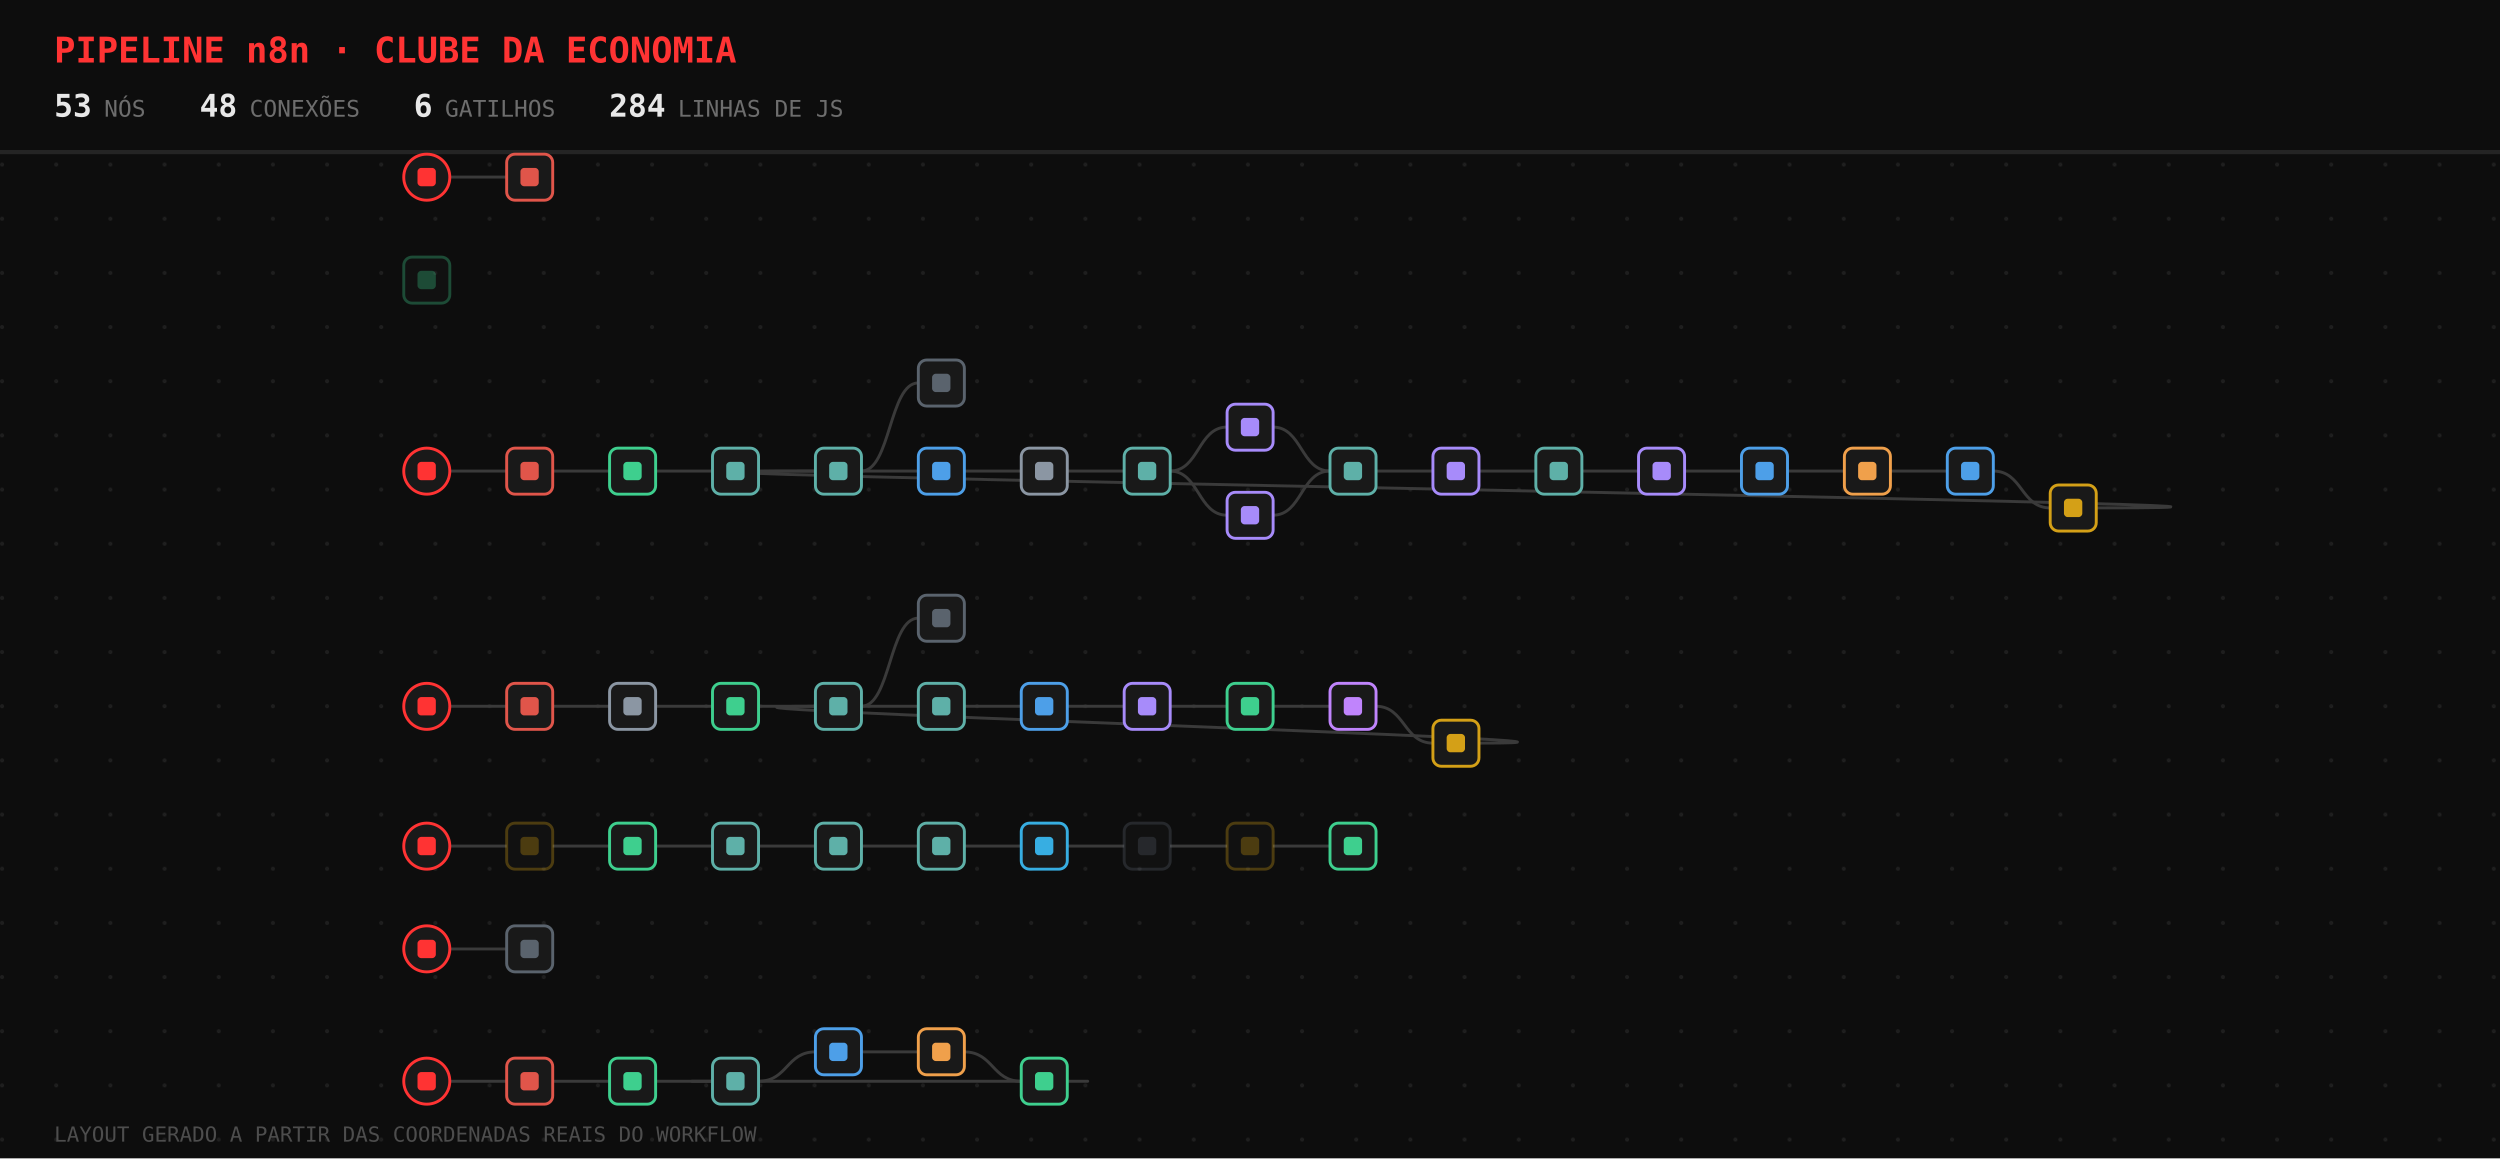
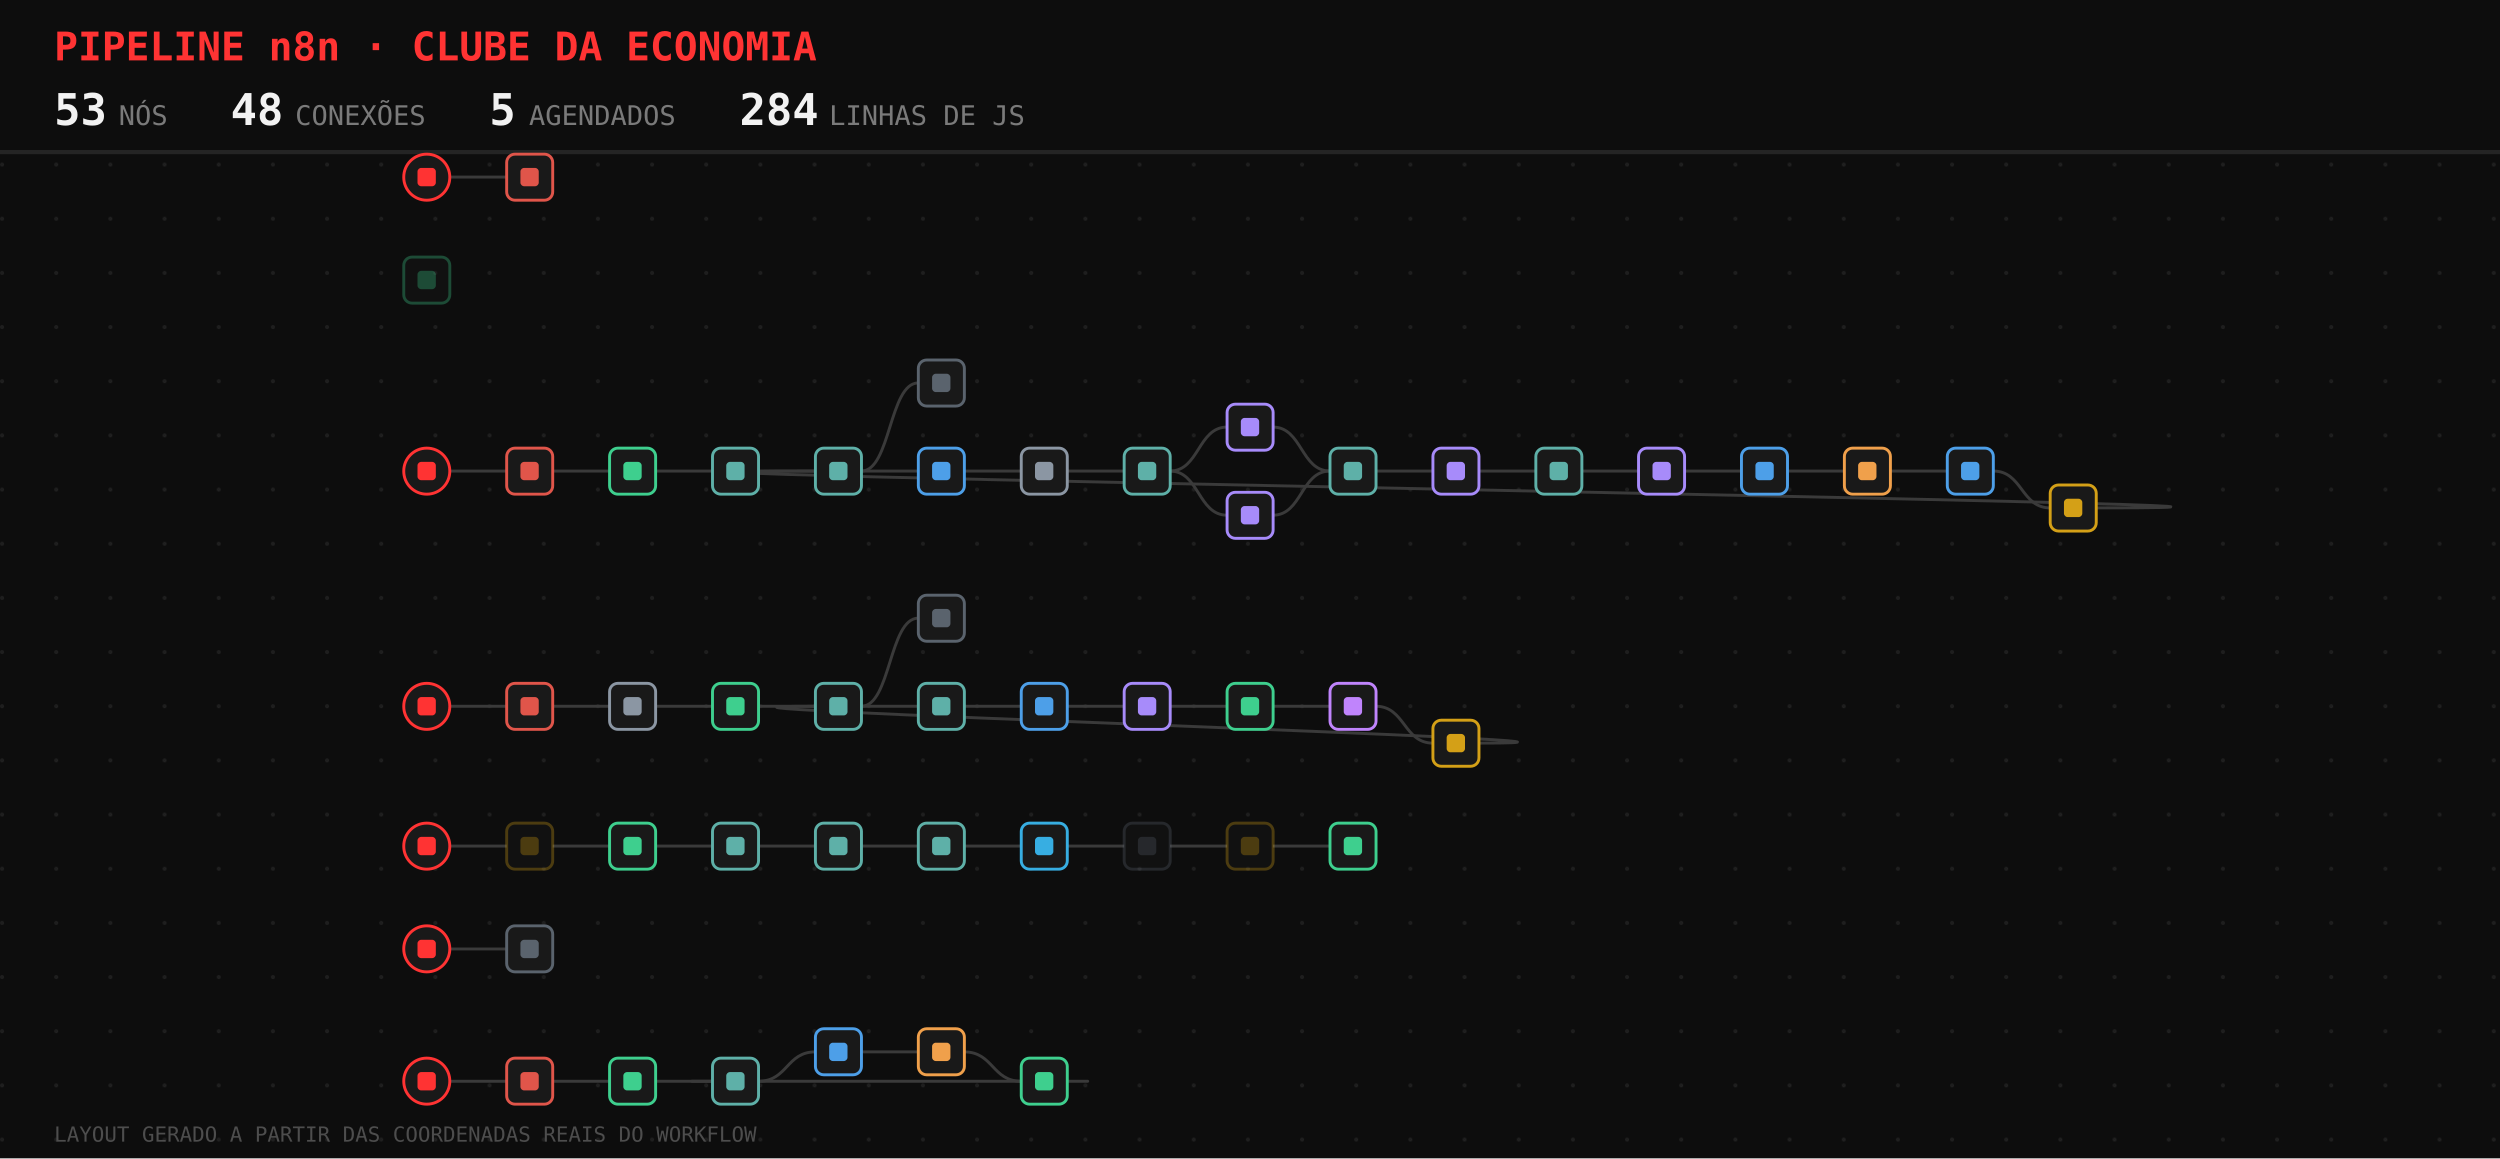
<svg xmlns="http://www.w3.org/2000/svg" viewBox="0 0 1200 556">
  <rect width="1200" height="556" fill="#0d0d0d" />
  <defs>
    <pattern id="g" width="26" height="26" patternUnits="userSpaceOnUse">
      <circle cx="1" cy="1" r="1" fill="#1e1e1e" />
    </pattern>
  </defs>
  <rect y="74" width="1200" height="482" fill="url(#g)" />
-   <text x="26" y="30" fill="#ff3333" font-family="monospace" font-size="17" font-weight="bold">PIPELINE n8n · CLUBE DA ECONOMIA</text>
-   <text x="26" y="56" fill="#e8e8e8" font-family="monospace" font-size="15" font-weight="bold">53</text>
-   <text x="50" y="56" fill="#6d6d6d" font-family="monospace" font-size="11">NÓS</text>
-   <text x="95.8" y="56" fill="#e8e8e8" font-family="monospace" font-size="15" font-weight="bold">48</text>
-   <text x="119.8" y="56" fill="#6d6d6d" font-family="monospace" font-size="11">CONEXÕES</text>
-   <text x="198.6" y="56" fill="#e8e8e8" font-family="monospace" font-size="15" font-weight="bold">6</text>
-   <text x="213.6" y="56" fill="#6d6d6d" font-family="monospace" font-size="11">GATILHOS</text>
-   <text x="292.4" y="56" fill="#e8e8e8" font-family="monospace" font-size="15" font-weight="bold">284</text>
-   <text x="325.4" y="56" fill="#6d6d6d" font-family="monospace" font-size="11">LINHAS DE JS</text>
+   <text x="26" y="29" fill="#ff3333" font-family="monospace" font-size="19" font-weight="bold">PIPELINE n8n · CLUBE DA ECONOMIA</text>
+   <text x="26" y="60" fill="#f2f2f2" font-family="monospace" font-size="21" font-weight="bold">53</text>
+   <text x="57" y="60" fill="#7a7a7a" font-family="monospace" font-size="13">NÓS</text>
+   <text x="110.7" y="60" fill="#f2f2f2" font-family="monospace" font-size="21" font-weight="bold">48</text>
+   <text x="141.7" y="60" fill="#7a7a7a" font-family="monospace" font-size="13">CONEXÕES</text>
+   <text x="234.9" y="60" fill="#f2f2f2" font-family="monospace" font-size="21" font-weight="bold">5</text>
+   <text x="253.9" y="60" fill="#7a7a7a" font-family="monospace" font-size="13">AGENDADOS</text>
+   <text x="355" y="60" fill="#f2f2f2" font-family="monospace" font-size="21" font-weight="bold">284</text>
+   <text x="398" y="60" fill="#7a7a7a" font-family="monospace" font-size="13">LINHAS DE JS</text>
  <path d="M0 73h1200" stroke="#242424" stroke-width="2" />
  <path d="M314.7 226.1C328.7 226.1 328.0 226.1 342.0 226.1" fill="none" stroke="#3a3a3a" stroke-width="1.4" />
  <path d="M265.3 226.1C279.3 226.1 278.6 226.1 292.6 226.1" fill="none" stroke="#3a3a3a" stroke-width="1.4" />
  <path d="M215.9 226.1C229.9 226.1 229.2 226.1 243.2 226.1" fill="none" stroke="#3a3a3a" stroke-width="1.4" />
  <path d="M215.9 339.0C229.9 339.0 229.2 339.0 243.2 339.0" fill="none" stroke="#3a3a3a" stroke-width="1.4" />
  <path d="M265.3 339.0C279.3 339.0 278.6 339.0 292.6 339.0" fill="none" stroke="#3a3a3a" stroke-width="1.4" />
  <path d="M364.1 339.0C378.1 339.0 377.4 339.0 391.4 339.0" fill="none" stroke="#3a3a3a" stroke-width="1.4" />
  <path d="M611.0 247.3C625.0 247.3 624.4 226.1 638.4 226.1" fill="none" stroke="#3a3a3a" stroke-width="1.4" />
  <path d="M611.0 205.0C625.0 205.0 624.4 226.1 638.4 226.1" fill="none" stroke="#3a3a3a" stroke-width="1.4" />
  <path d="M561.6 226.1C575.6 226.1 575.0 205.0 589.0 205.0" fill="none" stroke="#3a3a3a" stroke-width="1.4" />
  <path d="M561.6 226.1C575.6 226.1 575.0 247.3 589.0 247.3" fill="none" stroke="#3a3a3a" stroke-width="1.4" />
  <path d="M759.2 226.1C773.2 226.1 772.5 226.1 786.5 226.1" fill="none" stroke="#3a3a3a" stroke-width="1.4" />
  <path d="M1006.2 243.8C1252.1 243.8 145.5 226.1 391.4 226.1" fill="none" stroke="#3a3a3a" stroke-width="1.4" />
  <path d="M364.1 226.1C378.1 226.1 377.4 226.1 391.4 226.1" fill="none" stroke="#3a3a3a" stroke-width="1.4" />
  <path d="M413.5 339.0C427.5 339.0 426.8 296.7 440.8 296.7" fill="none" stroke="#3a3a3a" stroke-width="1.4" />
  <path d="M413.5 339.0C427.5 339.0 426.8 339.0 440.8 339.0" fill="none" stroke="#3a3a3a" stroke-width="1.4" />
  <path d="M512.2 339.0C526.2 339.0 525.6 339.0 539.6 339.0" fill="none" stroke="#3a3a3a" stroke-width="1.4" />
  <path d="M709.8 356.7C837.2 356.7 264.0 339.0 391.4 339.0" fill="none" stroke="#3a3a3a" stroke-width="1.4" />
  <path d="M611.0 339.0C625.0 339.0 624.4 339.0 638.4 339.0" fill="none" stroke="#3a3a3a" stroke-width="1.4" />
  <path d="M413.5 226.1C427.5 226.1 426.8 183.8 440.8 183.8" fill="none" stroke="#3a3a3a" stroke-width="1.4" />
  <path d="M413.5 226.1C427.5 226.1 426.8 226.1 440.8 226.1" fill="none" stroke="#3a3a3a" stroke-width="1.4" />
  <path d="M462.8 226.1C476.8 226.1 476.2 226.1 490.2 226.1" fill="none" stroke="#3a3a3a" stroke-width="1.4" />
  <path d="M660.4 226.1C674.4 226.1 673.8 226.1 687.8 226.1" fill="none" stroke="#3a3a3a" stroke-width="1.4" />
  <path d="M709.8 226.1C723.8 226.1 723.2 226.1 737.2 226.1" fill="none" stroke="#3a3a3a" stroke-width="1.4" />
  <path d="M808.6 226.1C822.6 226.1 821.9 226.1 835.9 226.1" fill="none" stroke="#3a3a3a" stroke-width="1.4" />
  <path d="M462.8 339.0C476.8 339.0 476.2 339.0 490.2 339.0" fill="none" stroke="#3a3a3a" stroke-width="1.4" />
  <path d="M512.2 226.1C526.2 226.1 525.6 226.1 539.6 226.1" fill="none" stroke="#3a3a3a" stroke-width="1.4" />
  <path d="M561.6 339.0C575.6 339.0 575.0 339.0 589.0 339.0" fill="none" stroke="#3a3a3a" stroke-width="1.4" />
  <path d="M314.7 406.1C328.7 406.1 328.0 406.1 342.0 406.1" fill="none" stroke="#3a3a3a" stroke-width="1.4" />
  <path d="M364.1 406.1C378.1 406.1 377.4 406.1 391.4 406.1" fill="none" stroke="#3a3a3a" stroke-width="1.4" />
  <path d="M413.5 406.1C427.5 406.1 426.8 406.1 440.8 406.1" fill="none" stroke="#3a3a3a" stroke-width="1.4" />
  <path d="M462.8 406.1C476.8 406.1 476.2 406.1 490.2 406.1" fill="none" stroke="#3a3a3a" stroke-width="1.4" />
  <path d="M512.2 406.1C526.2 406.1 525.6 406.1 539.6 406.1" fill="none" stroke="#3a3a3a" stroke-width="1.4" />
  <path d="M215.9 455.5C229.9 455.5 229.2 455.5 243.2 455.5" fill="none" stroke="#3a3a3a" stroke-width="1.4" />
  <path d="M265.3 406.1C279.3 406.1 278.6 406.1 292.6 406.1" fill="none" stroke="#3a3a3a" stroke-width="1.4" />
  <path d="M215.9 406.1C229.9 406.1 229.2 406.1 243.2 406.1" fill="none" stroke="#3a3a3a" stroke-width="1.4" />
  <path d="M611.0 406.1C625.0 406.1 624.4 406.1 638.4 406.1" fill="none" stroke="#3a3a3a" stroke-width="1.4" />
  <path d="M561.6 406.1C575.6 406.1 575.0 406.1 589.0 406.1" fill="none" stroke="#3a3a3a" stroke-width="1.4" />
  <path d="M314.7 339.0C328.7 339.0 328.0 339.0 342.0 339.0" fill="none" stroke="#3a3a3a" stroke-width="1.4" />
  <path d="M215.9 85.0C229.9 85.0 229.2 85.0 243.2 85.0" fill="none" stroke="#3a3a3a" stroke-width="1.4" />
  <path d="M956.8 226.1C970.8 226.1 970.1 243.8 984.1 243.8" fill="none" stroke="#3a3a3a" stroke-width="1.4" />
  <path d="M215.9 519.0C229.9 519.0 229.2 519.0 243.2 519.0" fill="none" stroke="#3a3a3a" stroke-width="1.4" />
  <path d="M364.1 519.0C378.1 519.0 377.4 504.9 391.4 504.9" fill="none" stroke="#3a3a3a" stroke-width="1.4" />
  <path d="M314.7 519.0C328.7 519.0 328.0 519.0 342.0 519.0" fill="none" stroke="#3a3a3a" stroke-width="1.4" />
  <path d="M512.2 519.0C580.3 519.0 273.9 519.0 342.0 519.0" fill="none" stroke="#3a3a3a" stroke-width="1.4" />
  <path d="M265.3 519.0C279.3 519.0 278.6 519.0 292.6 519.0" fill="none" stroke="#3a3a3a" stroke-width="1.4" />
  <path d="M413.5 504.9C427.5 504.9 426.8 504.9 440.8 504.9" fill="none" stroke="#3a3a3a" stroke-width="1.4" />
  <path d="M462.8 504.9C476.8 504.9 476.2 519.0 490.2 519.0" fill="none" stroke="#3a3a3a" stroke-width="1.4" />
  <path d="M660.4 339.0C674.4 339.0 673.8 356.7 687.8 356.7" fill="none" stroke="#3a3a3a" stroke-width="1.4" />
  <path d="M858.0 226.1C872.0 226.1 871.3 226.1 885.3 226.1" fill="none" stroke="#3a3a3a" stroke-width="1.4" />
  <path d="M907.4 226.1C921.4 226.1 920.7 226.1 934.7 226.1" fill="none" stroke="#3a3a3a" stroke-width="1.4" />
  <g opacity="1">
    <rect x="292.6" y="215.1" width="22.1" height="22.1" rx="4.0" fill="#191919" stroke="#3ecf8e" stroke-width="1.4" />
    <rect x="299.2" y="221.7" width="8.8" height="8.8" rx="1.8" fill="#3ecf8e" />
  </g>
  <g opacity="1">
    <rect x="243.2" y="215.1" width="22.1" height="22.1" rx="4.0" fill="#191919" stroke="#e0554a" stroke-width="1.4" />
    <rect x="249.8" y="221.7" width="8.8" height="8.8" rx="1.8" fill="#e0554a" />
  </g>
  <g opacity="1">
    <rect x="243.2" y="74.0" width="22.1" height="22.1" rx="4.0" fill="#191919" stroke="#e0554a" stroke-width="1.4" />
    <rect x="249.8" y="80.6" width="8.8" height="8.8" rx="1.8" fill="#e0554a" />
  </g>
  <g opacity="1">
    <rect x="193.8" y="215.1" width="22.1" height="22.1" rx="11.0" fill="#191919" stroke="#ff3333" stroke-width="1.4" />
    <rect x="200.4" y="221.7" width="8.8" height="8.8" rx="1.8" fill="#ff3333" />
  </g>
  <g opacity="1">
    <rect x="193.8" y="328.0" width="22.1" height="22.1" rx="11.0" fill="#191919" stroke="#ff3333" stroke-width="1.4" />
    <rect x="200.4" y="334.6" width="8.8" height="8.8" rx="1.8" fill="#ff3333" />
  </g>
  <g opacity="1">
    <rect x="243.2" y="328.0" width="22.1" height="22.1" rx="4.0" fill="#191919" stroke="#e0554a" stroke-width="1.4" />
    <rect x="249.8" y="334.6" width="8.8" height="8.8" rx="1.8" fill="#e0554a" />
  </g>
  <g opacity="1">
    <rect x="342.0" y="328.0" width="22.1" height="22.1" rx="4.0" fill="#191919" stroke="#3ecf8e" stroke-width="1.4" />
    <rect x="348.6" y="334.6" width="8.8" height="8.8" rx="1.8" fill="#3ecf8e" />
  </g>
  <g opacity="1">
    <rect x="589.0" y="236.3" width="22.1" height="22.1" rx="4.0" fill="#191919" stroke="#a78bfa" stroke-width="1.4" />
    <rect x="595.6" y="242.9" width="8.8" height="8.8" rx="1.8" fill="#a78bfa" />
  </g>
  <g opacity="1">
    <rect x="589.0" y="194.0" width="22.1" height="22.1" rx="4.0" fill="#191919" stroke="#a78bfa" stroke-width="1.4" />
    <rect x="595.6" y="200.6" width="8.8" height="8.8" rx="1.8" fill="#a78bfa" />
  </g>
  <g opacity="1">
    <rect x="539.6" y="215.1" width="22.1" height="22.1" rx="4.0" fill="#191919" stroke="#5eb0a8" stroke-width="1.4" />
    <rect x="546.2" y="221.7" width="8.8" height="8.8" rx="1.8" fill="#5eb0a8" />
  </g>
  <g opacity="1">
    <rect x="737.2" y="215.1" width="22.1" height="22.1" rx="4.0" fill="#191919" stroke="#5eb0a8" stroke-width="1.4" />
    <rect x="743.8" y="221.7" width="8.8" height="8.8" rx="1.8" fill="#5eb0a8" />
  </g>
  <g opacity="1">
    <rect x="440.8" y="172.8" width="22.1" height="22.1" rx="4.0" fill="#191919" stroke="#5a636d" stroke-width="1.4" />
    <rect x="447.4" y="179.4" width="8.8" height="8.8" rx="1.8" fill="#5a636d" />
  </g>
  <g opacity="1">
    <rect x="984.1" y="232.8" width="22.1" height="22.1" rx="4.0" fill="#191919" stroke="#d4a017" stroke-width="1.4" />
    <rect x="990.7" y="239.4" width="8.8" height="8.8" rx="1.8" fill="#d4a017" />
  </g>
  <g opacity="1">
    <rect x="342.0" y="215.1" width="22.1" height="22.1" rx="4.0" fill="#191919" stroke="#5eb0a8" stroke-width="1.4" />
    <rect x="348.6" y="221.7" width="8.8" height="8.8" rx="1.8" fill="#5eb0a8" />
  </g>
  <g opacity="1">
    <rect x="391.4" y="328.0" width="22.1" height="22.1" rx="4.0" fill="#191919" stroke="#5eb0a8" stroke-width="1.4" />
    <rect x="398.0" y="334.6" width="8.8" height="8.8" rx="1.8" fill="#5eb0a8" />
  </g>
  <g opacity="1">
    <rect x="490.2" y="328.0" width="22.1" height="22.1" rx="4.0" fill="#191919" stroke="#4d9fe8" stroke-width="1.4" />
    <rect x="496.8" y="334.6" width="8.8" height="8.8" rx="1.8" fill="#4d9fe8" />
  </g>
  <g opacity="1">
    <rect x="687.8" y="345.7" width="22.1" height="22.1" rx="4.0" fill="#191919" stroke="#d4a017" stroke-width="1.4" />
    <rect x="694.4" y="352.3" width="8.8" height="8.8" rx="1.8" fill="#d4a017" />
  </g>
  <g opacity="1">
    <rect x="440.8" y="285.7" width="22.1" height="22.1" rx="4.0" fill="#191919" stroke="#5a636d" stroke-width="1.4" />
    <rect x="447.4" y="292.3" width="8.8" height="8.8" rx="1.8" fill="#5a636d" />
  </g>
  <g opacity="1">
    <rect x="589.0" y="328.0" width="22.1" height="22.1" rx="4.0" fill="#191919" stroke="#3ecf8e" stroke-width="1.4" />
    <rect x="595.6" y="334.6" width="8.8" height="8.8" rx="1.8" fill="#3ecf8e" />
  </g>
  <g opacity="1">
    <rect x="391.4" y="215.1" width="22.1" height="22.1" rx="4.0" fill="#191919" stroke="#5eb0a8" stroke-width="1.4" />
    <rect x="398.0" y="221.7" width="8.8" height="8.8" rx="1.8" fill="#5eb0a8" />
  </g>
  <g opacity="1">
    <rect x="440.8" y="215.1" width="22.1" height="22.1" rx="4.0" fill="#191919" stroke="#4d9fe8" stroke-width="1.4" />
    <rect x="447.4" y="221.7" width="8.8" height="8.8" rx="1.8" fill="#4d9fe8" />
  </g>
  <g opacity="1">
    <rect x="638.4" y="215.1" width="22.1" height="22.1" rx="4.0" fill="#191919" stroke="#5eb0a8" stroke-width="1.4" />
    <rect x="645.0" y="221.7" width="8.8" height="8.8" rx="1.8" fill="#5eb0a8" />
  </g>
  <g opacity="1">
    <rect x="687.8" y="215.1" width="22.1" height="22.1" rx="4.0" fill="#191919" stroke="#a78bfa" stroke-width="1.4" />
    <rect x="694.4" y="221.7" width="8.8" height="8.8" rx="1.8" fill="#a78bfa" />
  </g>
  <g opacity="1">
    <rect x="786.5" y="215.1" width="22.1" height="22.1" rx="4.0" fill="#191919" stroke="#a78bfa" stroke-width="1.4" />
    <rect x="793.2" y="221.7" width="8.8" height="8.8" rx="1.8" fill="#a78bfa" />
  </g>
  <g opacity="0.32">
    <rect x="193.8" y="123.4" width="22.1" height="22.1" rx="4.0" fill="#191919" stroke="#3ecf8e" stroke-width="1.4" />
    <rect x="200.4" y="130.0" width="8.8" height="8.8" rx="1.8" fill="#3ecf8e" />
  </g>
  <g opacity="1">
    <rect x="440.8" y="328.0" width="22.1" height="22.1" rx="4.0" fill="#191919" stroke="#5eb0a8" stroke-width="1.4" />
    <rect x="447.4" y="334.6" width="8.8" height="8.8" rx="1.8" fill="#5eb0a8" />
  </g>
  <g opacity="1">
    <rect x="490.2" y="215.1" width="22.1" height="22.1" rx="4.0" fill="#191919" stroke="#8b96a3" stroke-width="1.4" />
    <rect x="496.8" y="221.7" width="8.8" height="8.8" rx="1.8" fill="#8b96a3" />
  </g>
  <g opacity="1">
    <rect x="539.6" y="328.0" width="22.1" height="22.1" rx="4.0" fill="#191919" stroke="#a78bfa" stroke-width="1.4" />
    <rect x="546.2" y="334.6" width="8.8" height="8.8" rx="1.8" fill="#a78bfa" />
  </g>
  <g opacity="1">
    <rect x="292.6" y="395.1" width="22.1" height="22.1" rx="4.0" fill="#191919" stroke="#3ecf8e" stroke-width="1.4" />
    <rect x="299.2" y="401.7" width="8.8" height="8.8" rx="1.8" fill="#3ecf8e" />
  </g>
  <g opacity="1">
    <rect x="342.0" y="395.1" width="22.1" height="22.1" rx="4.0" fill="#191919" stroke="#5eb0a8" stroke-width="1.4" />
    <rect x="348.6" y="401.7" width="8.8" height="8.8" rx="1.8" fill="#5eb0a8" />
  </g>
  <g opacity="1">
    <rect x="391.4" y="395.1" width="22.1" height="22.1" rx="4.0" fill="#191919" stroke="#5eb0a8" stroke-width="1.4" />
    <rect x="398.0" y="401.7" width="8.8" height="8.8" rx="1.8" fill="#5eb0a8" />
  </g>
  <g opacity="1">
    <rect x="440.8" y="395.1" width="22.1" height="22.1" rx="4.0" fill="#191919" stroke="#5eb0a8" stroke-width="1.4" />
    <rect x="447.4" y="401.7" width="8.8" height="8.8" rx="1.8" fill="#5eb0a8" />
  </g>
  <g opacity="1">
    <rect x="490.2" y="395.1" width="22.1" height="22.1" rx="4.0" fill="#191919" stroke="#37aee2" stroke-width="1.4" />
    <rect x="496.8" y="401.7" width="8.8" height="8.8" rx="1.8" fill="#37aee2" />
  </g>
  <g opacity="1">
    <rect x="638.4" y="395.1" width="22.1" height="22.1" rx="4.0" fill="#191919" stroke="#3ecf8e" stroke-width="1.4" />
    <rect x="645.0" y="401.7" width="8.8" height="8.8" rx="1.8" fill="#3ecf8e" />
  </g>
  <g opacity="1">
    <rect x="243.2" y="444.4" width="22.1" height="22.1" rx="4.0" fill="#191919" stroke="#5a636d" stroke-width="1.4" />
    <rect x="249.8" y="451.1" width="8.8" height="8.8" rx="1.8" fill="#5a636d" />
  </g>
  <g opacity="1">
    <rect x="193.8" y="444.4" width="22.1" height="22.1" rx="11.0" fill="#191919" stroke="#ff3333" stroke-width="1.4" />
    <rect x="200.4" y="451.1" width="8.8" height="8.8" rx="1.8" fill="#ff3333" />
  </g>
  <g opacity="0.32">
    <rect x="243.2" y="395.1" width="22.1" height="22.1" rx="4.0" fill="#191919" stroke="#d4a017" stroke-width="1.4" />
    <rect x="249.8" y="401.7" width="8.8" height="8.8" rx="1.8" fill="#d4a017" />
  </g>
  <g opacity="1">
    <rect x="193.8" y="395.1" width="22.1" height="22.1" rx="11.0" fill="#191919" stroke="#ff3333" stroke-width="1.4" />
    <rect x="200.4" y="401.7" width="8.8" height="8.8" rx="1.8" fill="#ff3333" />
  </g>
  <g opacity="0.32">
    <rect x="589.0" y="395.1" width="22.1" height="22.1" rx="4.0" fill="#191919" stroke="#d4a017" stroke-width="1.4" />
    <rect x="595.6" y="401.7" width="8.8" height="8.8" rx="1.8" fill="#d4a017" />
  </g>
  <g opacity="0.32">
    <rect x="539.6" y="395.1" width="22.1" height="22.1" rx="4.0" fill="#191919" stroke="#5a636d" stroke-width="1.4" />
    <rect x="546.2" y="401.7" width="8.8" height="8.8" rx="1.8" fill="#5a636d" />
  </g>
  <g opacity="1">
    <rect x="292.6" y="328.0" width="22.1" height="22.1" rx="4.0" fill="#191919" stroke="#8b96a3" stroke-width="1.4" />
    <rect x="299.2" y="334.6" width="8.8" height="8.8" rx="1.8" fill="#8b96a3" />
  </g>
  <g opacity="1">
    <rect x="193.8" y="74.0" width="22.1" height="22.1" rx="11.0" fill="#191919" stroke="#ff3333" stroke-width="1.4" />
    <rect x="200.4" y="80.6" width="8.8" height="8.8" rx="1.8" fill="#ff3333" />
  </g>
  <g opacity="1">
    <rect x="934.7" y="215.1" width="22.1" height="22.1" rx="4.0" fill="#191919" stroke="#4d9fe8" stroke-width="1.4" />
    <rect x="941.3" y="221.7" width="8.8" height="8.8" rx="1.8" fill="#4d9fe8" />
  </g>
  <g opacity="1">
    <rect x="193.8" y="507.9" width="22.1" height="22.1" rx="11.0" fill="#191919" stroke="#ff3333" stroke-width="1.4" />
    <rect x="200.4" y="514.6" width="8.8" height="8.8" rx="1.8" fill="#ff3333" />
  </g>
  <g opacity="1">
    <rect x="292.6" y="507.9" width="22.1" height="22.1" rx="4.0" fill="#191919" stroke="#3ecf8e" stroke-width="1.4" />
    <rect x="299.2" y="514.6" width="8.8" height="8.8" rx="1.8" fill="#3ecf8e" />
  </g>
  <g opacity="1">
    <rect x="490.2" y="507.9" width="22.1" height="22.1" rx="4.0" fill="#191919" stroke="#3ecf8e" stroke-width="1.4" />
    <rect x="496.8" y="514.6" width="8.8" height="8.8" rx="1.8" fill="#3ecf8e" />
  </g>
  <g opacity="1">
    <rect x="342.0" y="507.9" width="22.1" height="22.1" rx="4.0" fill="#191919" stroke="#5eb0a8" stroke-width="1.4" />
    <rect x="348.6" y="514.6" width="8.8" height="8.8" rx="1.8" fill="#5eb0a8" />
  </g>
  <g opacity="1">
    <rect x="243.2" y="507.9" width="22.1" height="22.1" rx="4.0" fill="#191919" stroke="#e0554a" stroke-width="1.4" />
    <rect x="249.8" y="514.6" width="8.8" height="8.8" rx="1.8" fill="#e0554a" />
  </g>
  <g opacity="1">
    <rect x="391.4" y="493.8" width="22.1" height="22.1" rx="4.0" fill="#191919" stroke="#4d9fe8" stroke-width="1.4" />
    <rect x="398.0" y="500.5" width="8.8" height="8.8" rx="1.8" fill="#4d9fe8" />
  </g>
  <g opacity="1">
    <rect x="440.8" y="493.8" width="22.1" height="22.1" rx="4.0" fill="#191919" stroke="#f0a04b" stroke-width="1.4" />
    <rect x="447.4" y="500.5" width="8.8" height="8.8" rx="1.8" fill="#f0a04b" />
  </g>
  <g opacity="1">
    <rect x="638.4" y="328.0" width="22.1" height="22.1" rx="4.0" fill="#191919" stroke="#c084fc" stroke-width="1.4" />
    <rect x="645.0" y="334.6" width="8.8" height="8.8" rx="1.8" fill="#c084fc" />
  </g>
  <g opacity="1">
    <rect x="835.9" y="215.1" width="22.1" height="22.1" rx="4.0" fill="#191919" stroke="#4d9fe8" stroke-width="1.4" />
    <rect x="842.6" y="221.7" width="8.8" height="8.8" rx="1.8" fill="#4d9fe8" />
  </g>
  <g opacity="1">
    <rect x="885.3" y="215.1" width="22.1" height="22.1" rx="4.0" fill="#191919" stroke="#f0a04b" stroke-width="1.4" />
    <rect x="891.9" y="221.7" width="8.8" height="8.8" rx="1.8" fill="#f0a04b" />
  </g>
  <text x="26" y="548" fill="#4d4d4d" font-family="monospace" font-size="10">LAYOUT GERADO A PARTIR DAS COORDENADAS REAIS DO WORKFLOW</text>
</svg>
